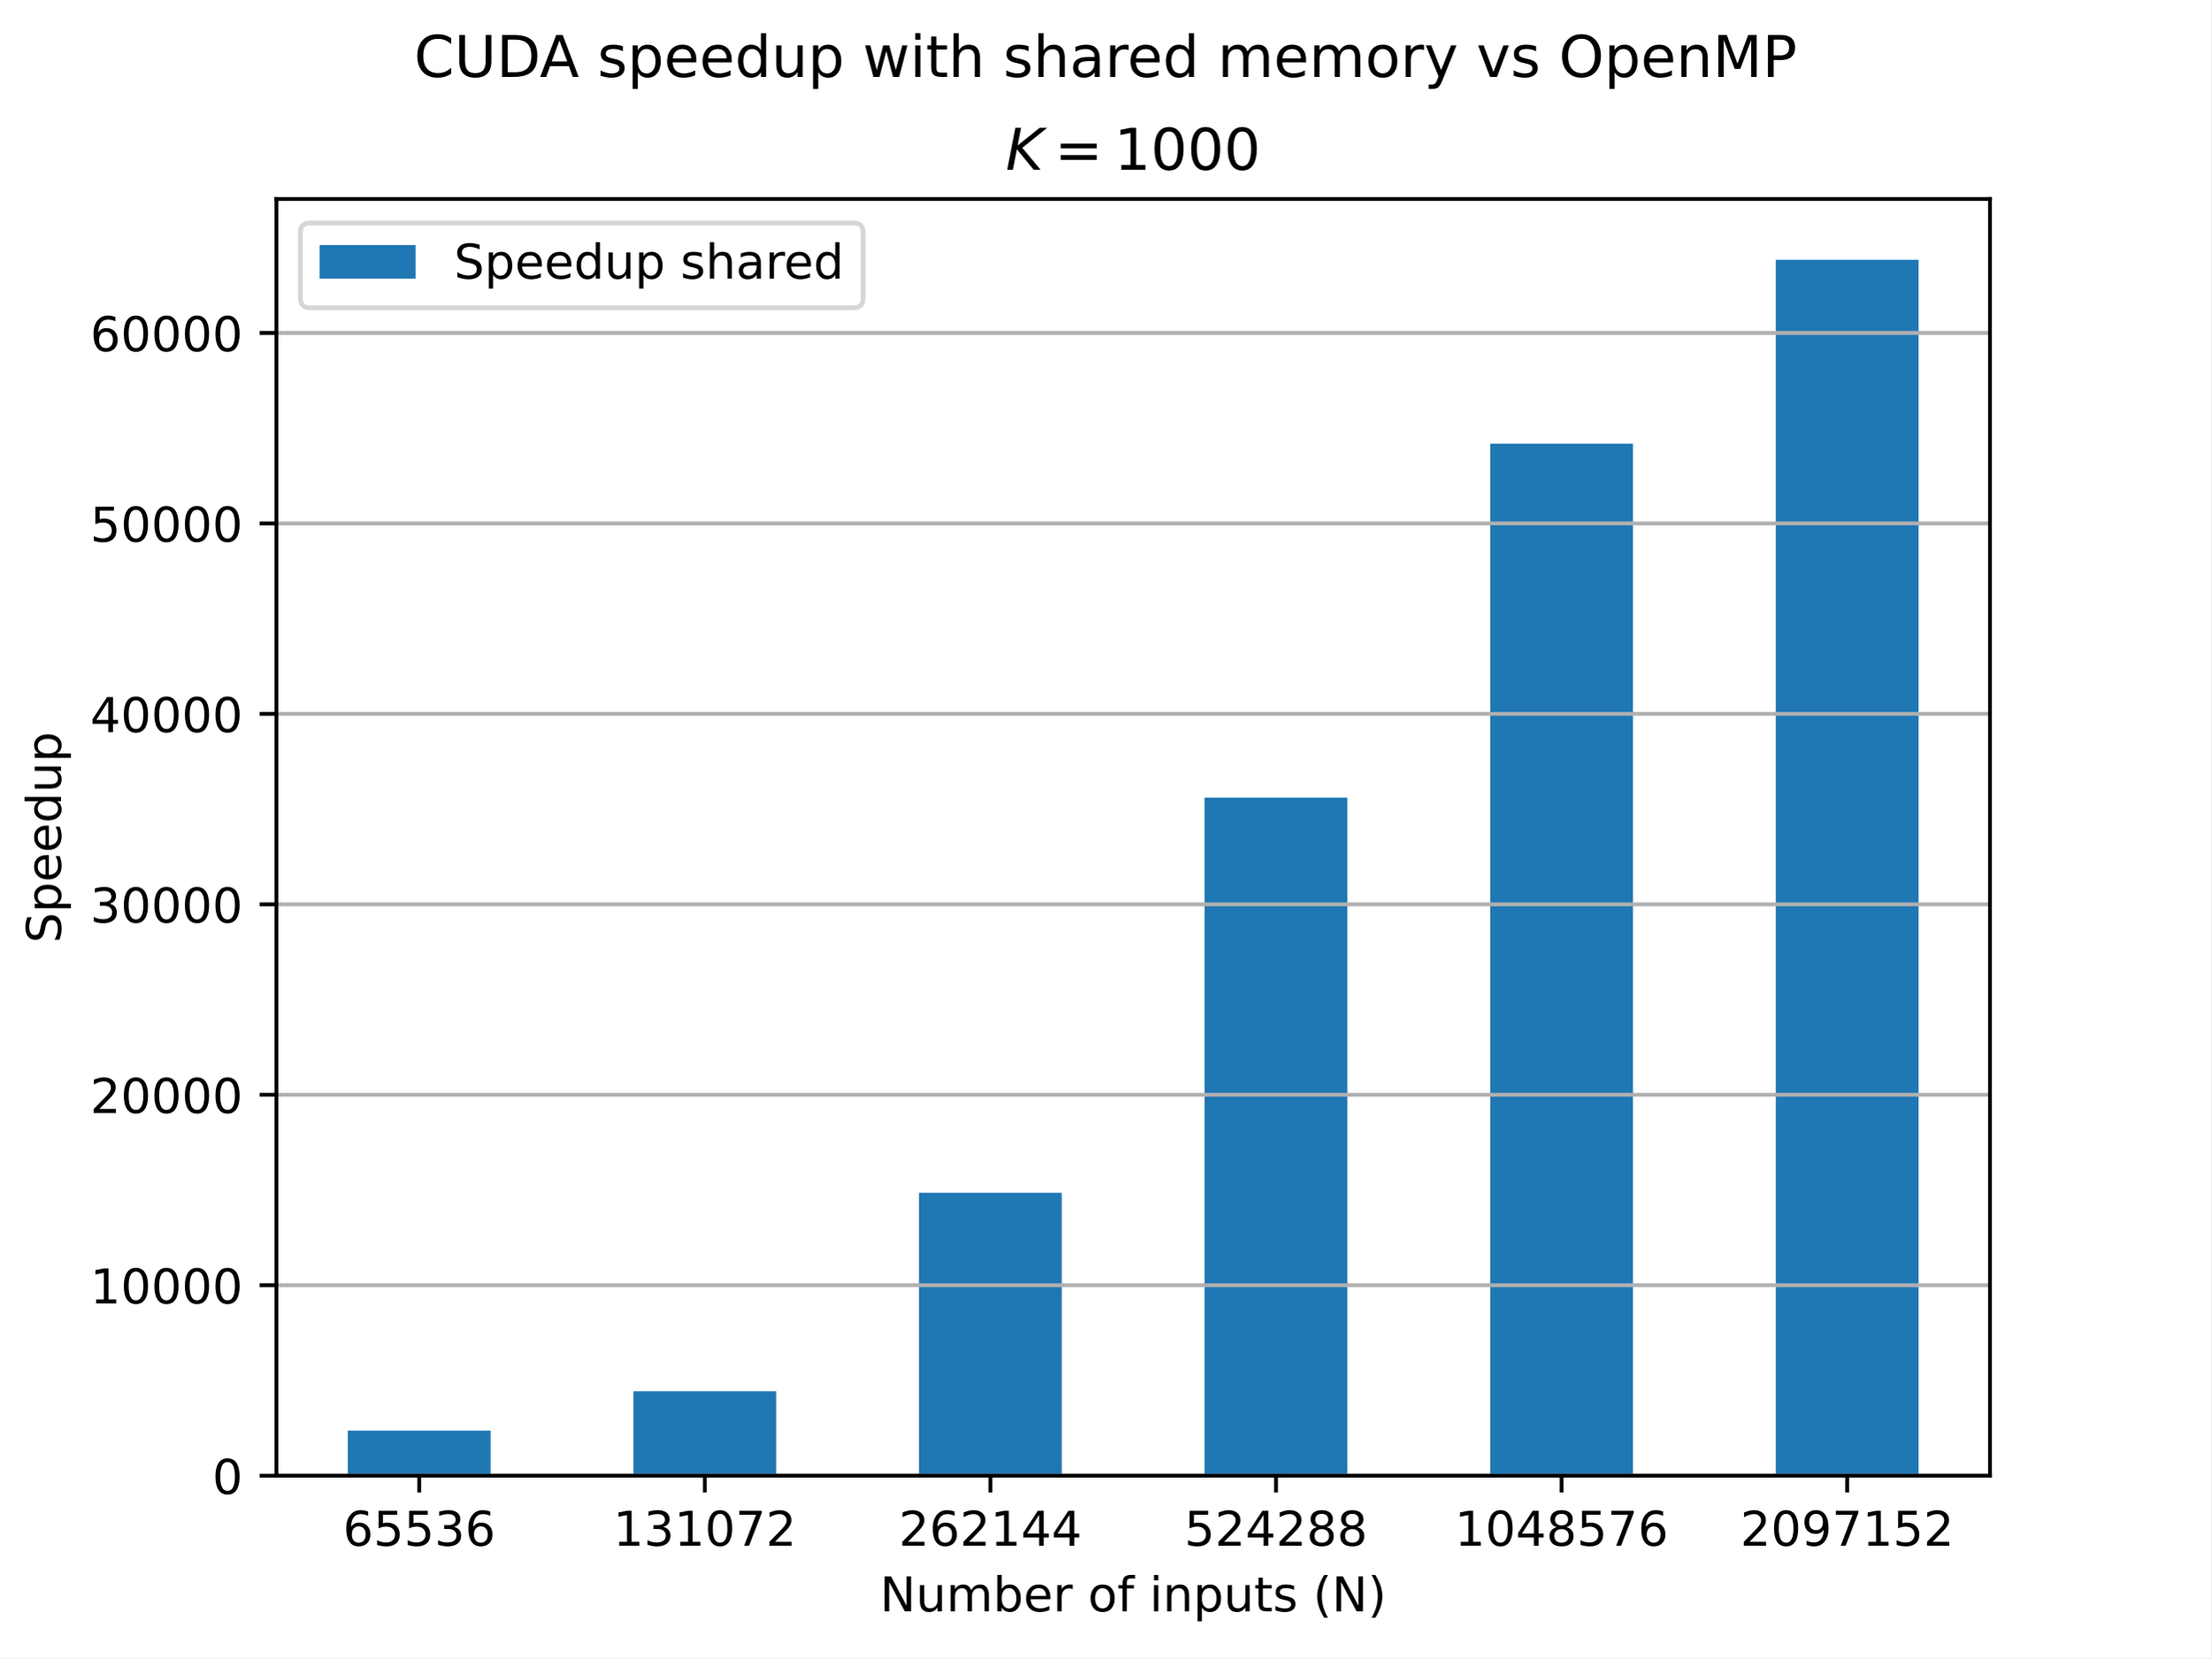
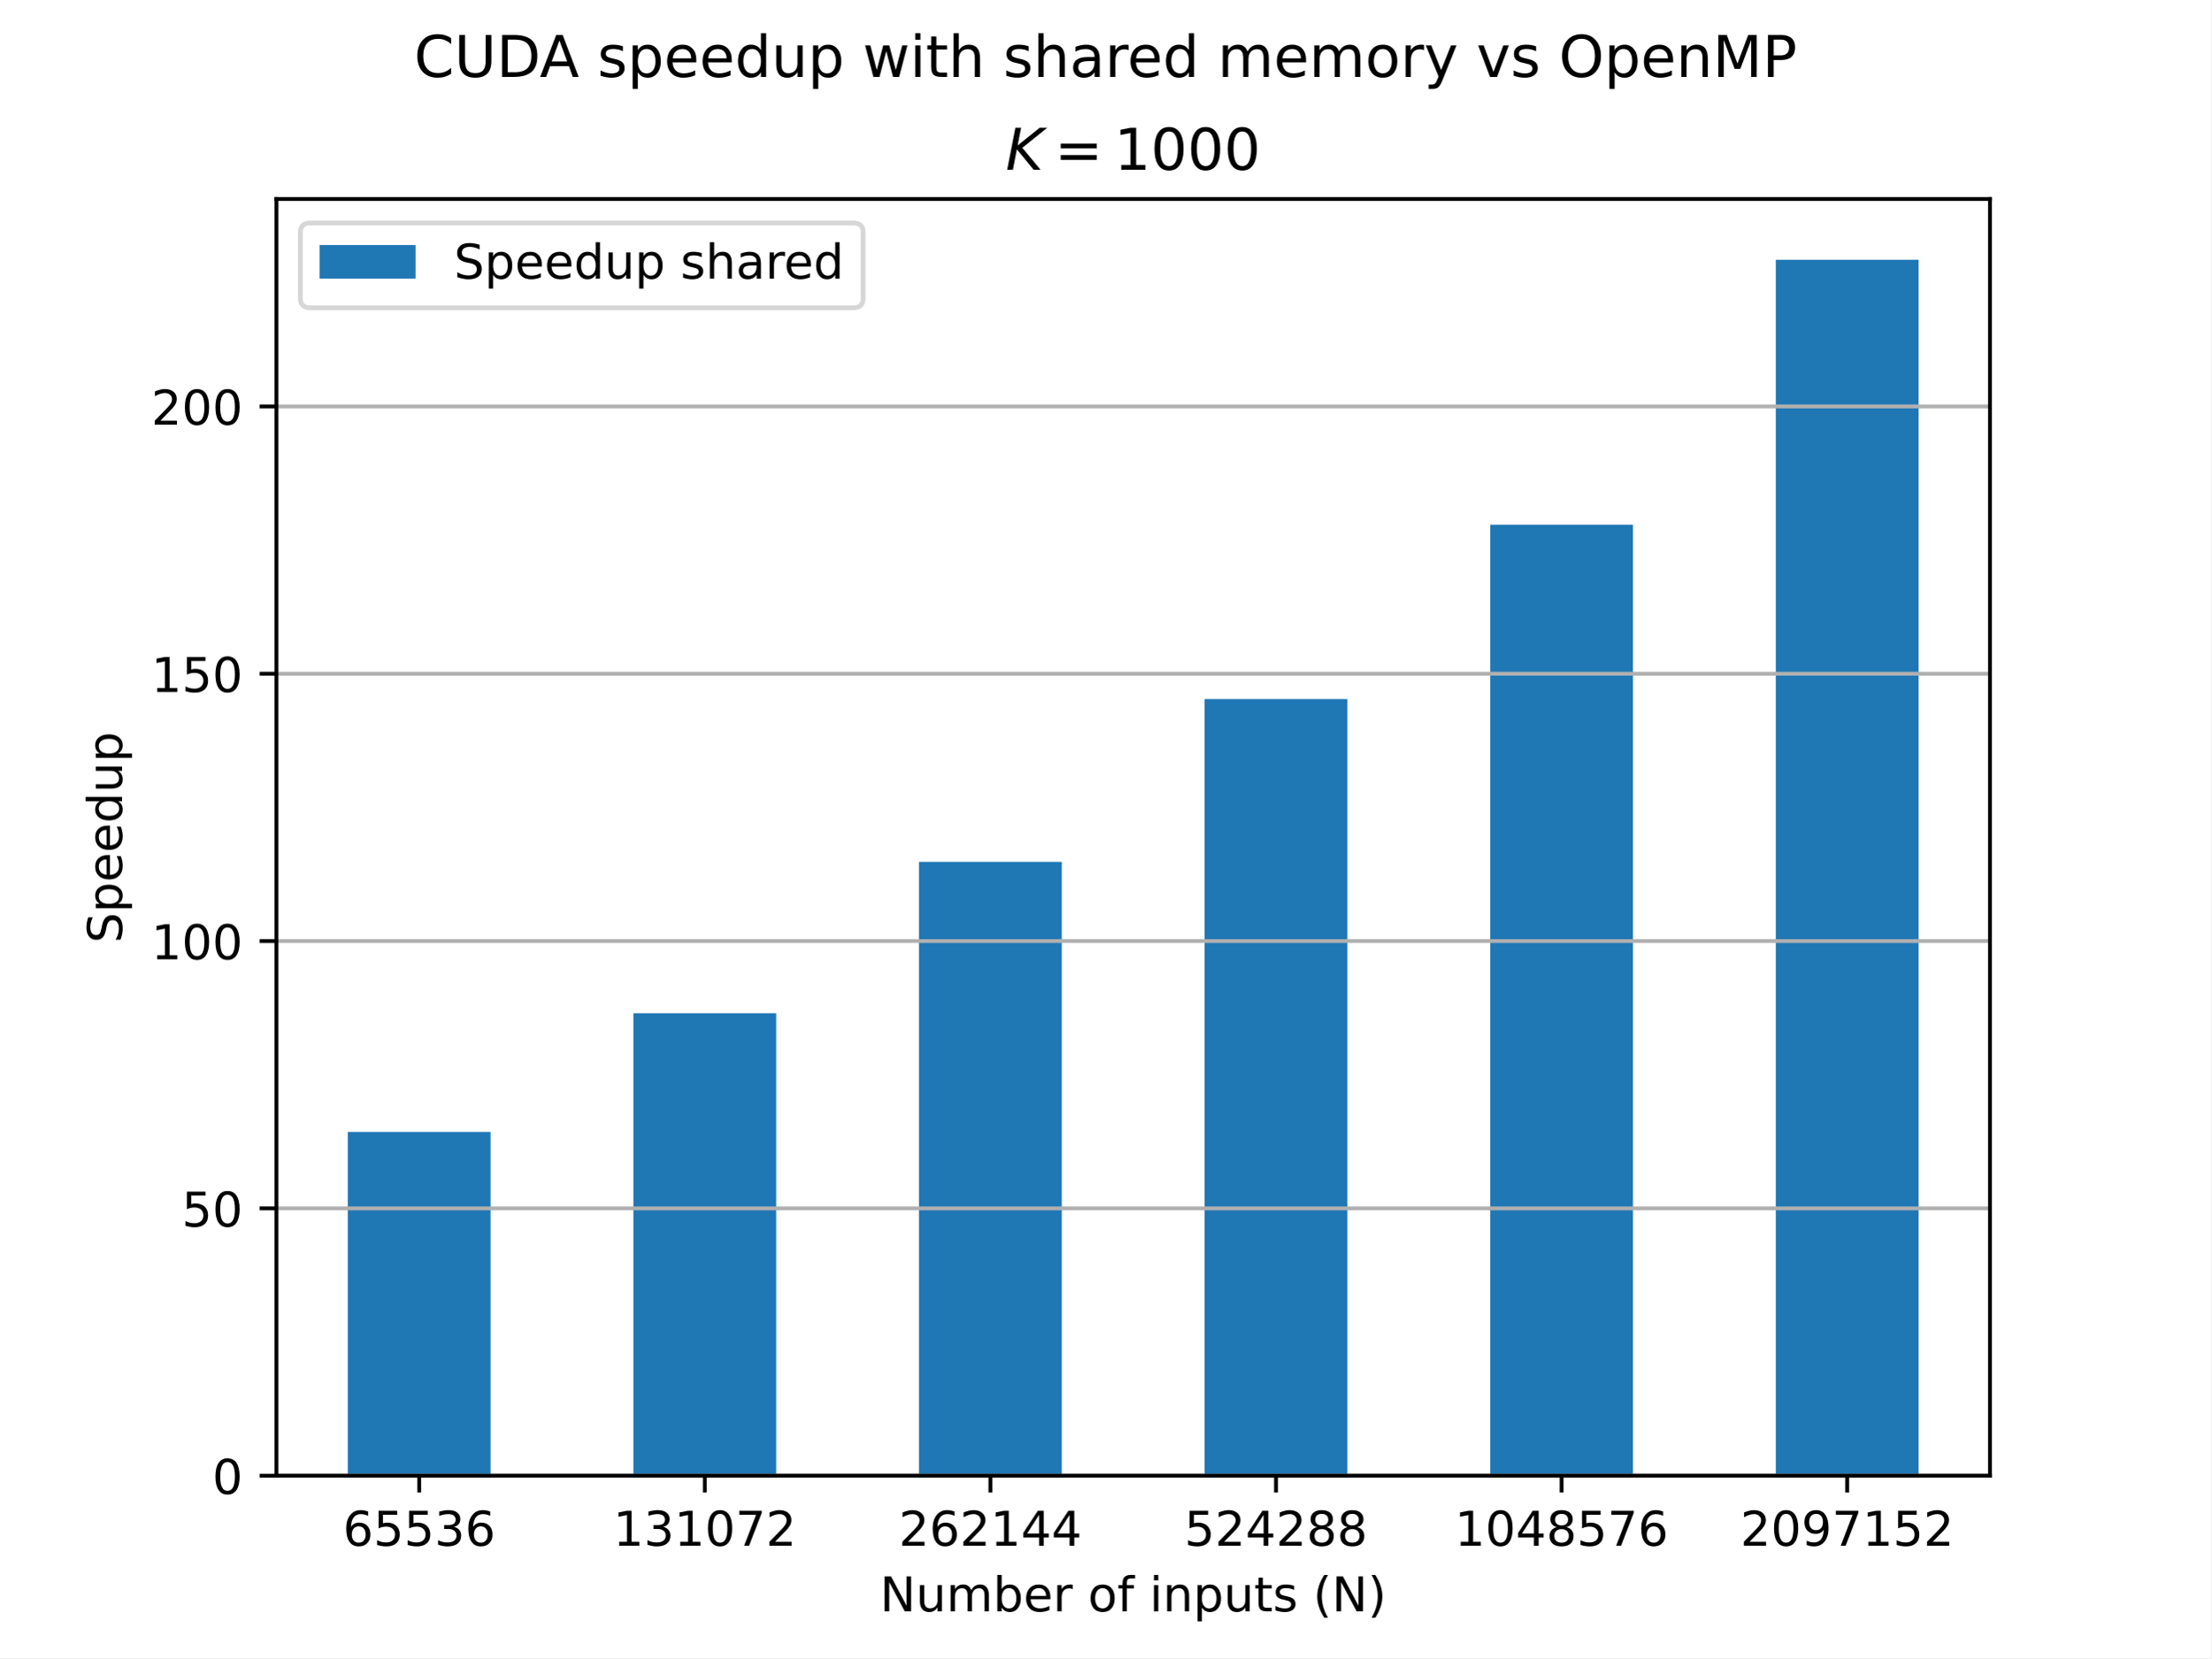
<svg xmlns="http://www.w3.org/2000/svg" xmlns:xlink="http://www.w3.org/1999/xlink" width="460.8pt" height="345.6pt" viewBox="0 0 460.8 345.6" version="1.1">
  <defs>
    <style type="text/css">*{stroke-linejoin: round; stroke-linecap: butt}</style>
  </defs>
  <g id="figure_1">
    <g id="patch_1">
      <path d="M 0 345.6  L 460.8 345.6  L 460.8 0  L 0 0  z " style="fill: #ffffff" />
    </g>
    <g id="axes_1">
      <g id="patch_2">
        <path d="M 57.6 307.584  L 414.72 307.584  L 414.72 41.472  L 57.6 41.472  z " style="fill: #ffffff" />
      </g>
      <g id="patch_3">
-         <path d="M 72.48 307.584  L 102.24 307.584  L 102.24 298.178  L 72.48 298.178  z " clip-path="url(#pd36b2f3f45)" style="fill: #1f77b4" />
+         <path d="M 72.48 307.584  L 102.24 307.584  L 102.24 235.946  L 72.48 235.946  z " clip-path="url(#p59734e7906)" style="fill: #1f77b4" />
      </g>
      <g id="patch_4">
-         <path d="M 132 307.584  L 161.76 307.584  L 161.76 289.989  L 132 289.989  z " clip-path="url(#pd36b2f3f45)" style="fill: #1f77b4" />
+         <path d="M 132 307.584  L 161.76 307.584  L 161.76 211.2  L 132 211.2  z " clip-path="url(#p59734e7906)" style="fill: #1f77b4" />
      </g>
      <g id="patch_5">
-         <path d="M 191.52 307.584  L 221.28 307.584  L 221.28 248.607  L 191.52 248.607  z " clip-path="url(#pd36b2f3f45)" style="fill: #1f77b4" />
+         <path d="M 191.52 307.584  L 221.28 307.584  L 221.28 179.633  L 191.52 179.633  z " clip-path="url(#p59734e7906)" style="fill: #1f77b4" />
      </g>
      <g id="patch_6">
-         <path d="M 251.04 307.584  L 280.8 307.584  L 280.8 166.252  L 251.04 166.252  z " clip-path="url(#pd36b2f3f45)" style="fill: #1f77b4" />
+         <path d="M 251.04 307.584  L 280.8 307.584  L 280.8 145.693  L 251.04 145.693  z " clip-path="url(#p59734e7906)" style="fill: #1f77b4" />
      </g>
      <g id="patch_7">
-         <path d="M 310.56 307.584  L 340.32 307.584  L 340.32 92.465  L 310.56 92.465  z " clip-path="url(#pd36b2f3f45)" style="fill: #1f77b4" />
+         <path d="M 310.56 307.584  L 340.32 307.584  L 340.32 109.368  L 310.56 109.368  z " clip-path="url(#p59734e7906)" style="fill: #1f77b4" />
      </g>
      <g id="patch_8">
-         <path d="M 370.08 307.584  L 399.84 307.584  L 399.84 54.144  L 370.08 54.144  z " clip-path="url(#pd36b2f3f45)" style="fill: #1f77b4" />
+         <path d="M 370.08 307.584  L 399.84 307.584  L 399.84 54.144  L 370.08 54.144  z " clip-path="url(#p59734e7906)" style="fill: #1f77b4" />
      </g>
      <g id="matplotlib.axis_1">
        <g id="xtick_1">
          <g id="line2d_1">
            <defs>
-               <path id="m682b5b1eed" d="M 0 0  L 0 3.5  " style="stroke: #000000; stroke-width: 0.8" />
+               <path id="mbc07f6f2e1" d="M 0 0  L 0 3.5  " style="stroke: #000000; stroke-width: 0.8" />
            </defs>
            <g>
-               <use xlink:href="#m682b5b1eed" x="87.36" y="307.584" style="stroke: #000000; stroke-width: 0.8" />
+               <use xlink:href="#mbc07f6f2e1" x="87.36" y="307.584" style="stroke: #000000; stroke-width: 0.8" />
            </g>
          </g>
          <g id="text_1">
            <g transform="translate(71.45375 322.1824) scale(0.1 -0.1)">
              <defs>
                <path id="DejaVuSans-36" d="M 2113 2584  Q 1688 2584 1439 2293  Q 1191 2003 1191 1497  Q 1191 994 1439 701  Q 1688 409 2113 409  Q 2538 409 2786 701  Q 3034 994 3034 1497  Q 3034 2003 2786 2293  Q 2538 2584 2113 2584  z M 3366 4563  L 3366 3988  Q 3128 4100 2886 4159  Q 2644 4219 2406 4219  Q 1781 4219 1451 3797  Q 1122 3375 1075 2522  Q 1259 2794 1537 2939  Q 1816 3084 2150 3084  Q 2853 3084 3261 2657  Q 3669 2231 3669 1497  Q 3669 778 3244 343  Q 2819 -91 2113 -91  Q 1303 -91 875 529  Q 447 1150 447 2328  Q 447 3434 972 4092  Q 1497 4750 2381 4750  Q 2619 4750 2861 4703  Q 3103 4656 3366 4563  z " transform="scale(0.015625)" />
                <path id="DejaVuSans-35" d="M 691 4666  L 3169 4666  L 3169 4134  L 1269 4134  L 1269 2991  Q 1406 3038 1543 3061  Q 1681 3084 1819 3084  Q 2600 3084 3056 2656  Q 3513 2228 3513 1497  Q 3513 744 3044 326  Q 2575 -91 1722 -91  Q 1428 -91 1123 -41  Q 819 9 494 109  L 494 744  Q 775 591 1075 516  Q 1375 441 1709 441  Q 2250 441 2565 725  Q 2881 1009 2881 1497  Q 2881 1984 2565 2268  Q 2250 2553 1709 2553  Q 1456 2553 1204 2497  Q 953 2441 691 2322  L 691 4666  z " transform="scale(0.015625)" />
                <path id="DejaVuSans-33" d="M 2597 2516  Q 3050 2419 3304 2112  Q 3559 1806 3559 1356  Q 3559 666 3084 287  Q 2609 -91 1734 -91  Q 1441 -91 1130 -33  Q 819 25 488 141  L 488 750  Q 750 597 1062 519  Q 1375 441 1716 441  Q 2309 441 2620 675  Q 2931 909 2931 1356  Q 2931 1769 2642 2001  Q 2353 2234 1838 2234  L 1294 2234  L 1294 2753  L 1863 2753  Q 2328 2753 2575 2939  Q 2822 3125 2822 3475  Q 2822 3834 2567 4026  Q 2313 4219 1838 4219  Q 1578 4219 1281 4162  Q 984 4106 628 3988  L 628 4550  Q 988 4650 1302 4700  Q 1616 4750 1894 4750  Q 2613 4750 3031 4423  Q 3450 4097 3450 3541  Q 3450 3153 3228 2886  Q 3006 2619 2597 2516  z " transform="scale(0.015625)" />
              </defs>
              <use xlink:href="#DejaVuSans-36" />
              <use xlink:href="#DejaVuSans-35" transform="translate(63.62305 0)" />
              <use xlink:href="#DejaVuSans-35" transform="translate(127.2461 0)" />
              <use xlink:href="#DejaVuSans-33" transform="translate(190.8691 0)" />
              <use xlink:href="#DejaVuSans-36" transform="translate(254.4922 0)" />
            </g>
          </g>
        </g>
        <g id="xtick_2">
          <g id="line2d_2">
            <g>
-               <use xlink:href="#m682b5b1eed" x="146.88" y="307.584" style="stroke: #000000; stroke-width: 0.8" />
+               <use xlink:href="#mbc07f6f2e1" x="146.88" y="307.584" style="stroke: #000000; stroke-width: 0.8" />
            </g>
          </g>
          <g id="text_2">
            <g transform="translate(127.7925 322.1824) scale(0.1 -0.1)">
              <defs>
                <path id="DejaVuSans-31" d="M 794 531  L 1825 531  L 1825 4091  L 703 3866  L 703 4441  L 1819 4666  L 2450 4666  L 2450 531  L 3481 531  L 3481 0  L 794 0  L 794 531  z " transform="scale(0.015625)" />
                <path id="DejaVuSans-30" d="M 2034 4250  Q 1547 4250 1301 3770  Q 1056 3291 1056 2328  Q 1056 1369 1301 889  Q 1547 409 2034 409  Q 2525 409 2770 889  Q 3016 1369 3016 2328  Q 3016 3291 2770 3770  Q 2525 4250 2034 4250  z M 2034 4750  Q 2819 4750 3233 4129  Q 3647 3509 3647 2328  Q 3647 1150 3233 529  Q 2819 -91 2034 -91  Q 1250 -91 836 529  Q 422 1150 422 2328  Q 422 3509 836 4129  Q 1250 4750 2034 4750  z " transform="scale(0.015625)" />
                <path id="DejaVuSans-37" d="M 525 4666  L 3525 4666  L 3525 4397  L 1831 0  L 1172 0  L 2766 4134  L 525 4134  L 525 4666  z " transform="scale(0.015625)" />
                <path id="DejaVuSans-32" d="M 1228 531  L 3431 531  L 3431 0  L 469 0  L 469 531  Q 828 903 1448 1529  Q 2069 2156 2228 2338  Q 2531 2678 2651 2914  Q 2772 3150 2772 3378  Q 2772 3750 2511 3984  Q 2250 4219 1831 4219  Q 1534 4219 1204 4116  Q 875 4013 500 3803  L 500 4441  Q 881 4594 1212 4672  Q 1544 4750 1819 4750  Q 2544 4750 2975 4387  Q 3406 4025 3406 3419  Q 3406 3131 3298 2873  Q 3191 2616 2906 2266  Q 2828 2175 2409 1742  Q 1991 1309 1228 531  z " transform="scale(0.015625)" />
              </defs>
              <use xlink:href="#DejaVuSans-31" />
              <use xlink:href="#DejaVuSans-33" transform="translate(63.62305 0)" />
              <use xlink:href="#DejaVuSans-31" transform="translate(127.2461 0)" />
              <use xlink:href="#DejaVuSans-30" transform="translate(190.8691 0)" />
              <use xlink:href="#DejaVuSans-37" transform="translate(254.4922 0)" />
              <use xlink:href="#DejaVuSans-32" transform="translate(318.1152 0)" />
            </g>
          </g>
        </g>
        <g id="xtick_3">
          <g id="line2d_3">
            <g>
-               <use xlink:href="#m682b5b1eed" x="206.4" y="307.584" style="stroke: #000000; stroke-width: 0.8" />
+               <use xlink:href="#mbc07f6f2e1" x="206.4" y="307.584" style="stroke: #000000; stroke-width: 0.8" />
            </g>
          </g>
          <g id="text_3">
            <g transform="translate(187.3125 322.1824) scale(0.1 -0.1)">
              <defs>
                <path id="DejaVuSans-34" d="M 2419 4116  L 825 1625  L 2419 1625  L 2419 4116  z M 2253 4666  L 3047 4666  L 3047 1625  L 3713 1625  L 3713 1100  L 3047 1100  L 3047 0  L 2419 0  L 2419 1100  L 313 1100  L 313 1709  L 2253 4666  z " transform="scale(0.015625)" />
              </defs>
              <use xlink:href="#DejaVuSans-32" />
              <use xlink:href="#DejaVuSans-36" transform="translate(63.62305 0)" />
              <use xlink:href="#DejaVuSans-32" transform="translate(127.2461 0)" />
              <use xlink:href="#DejaVuSans-31" transform="translate(190.8691 0)" />
              <use xlink:href="#DejaVuSans-34" transform="translate(254.4922 0)" />
              <use xlink:href="#DejaVuSans-34" transform="translate(318.1152 0)" />
            </g>
          </g>
        </g>
        <g id="xtick_4">
          <g id="line2d_4">
            <g>
-               <use xlink:href="#m682b5b1eed" x="265.92" y="307.584" style="stroke: #000000; stroke-width: 0.8" />
+               <use xlink:href="#mbc07f6f2e1" x="265.92" y="307.584" style="stroke: #000000; stroke-width: 0.8" />
            </g>
          </g>
          <g id="text_4">
            <g transform="translate(246.8325 322.1824) scale(0.1 -0.1)">
              <defs>
                <path id="DejaVuSans-38" d="M 2034 2216  Q 1584 2216 1326 1975  Q 1069 1734 1069 1313  Q 1069 891 1326 650  Q 1584 409 2034 409  Q 2484 409 2743 651  Q 3003 894 3003 1313  Q 3003 1734 2745 1975  Q 2488 2216 2034 2216  z M 1403 2484  Q 997 2584 770 2862  Q 544 3141 544 3541  Q 544 4100 942 4425  Q 1341 4750 2034 4750  Q 2731 4750 3128 4425  Q 3525 4100 3525 3541  Q 3525 3141 3298 2862  Q 3072 2584 2669 2484  Q 3125 2378 3379 2068  Q 3634 1759 3634 1313  Q 3634 634 3220 271  Q 2806 -91 2034 -91  Q 1263 -91 848 271  Q 434 634 434 1313  Q 434 1759 690 2068  Q 947 2378 1403 2484  z M 1172 3481  Q 1172 3119 1398 2916  Q 1625 2713 2034 2713  Q 2441 2713 2670 2916  Q 2900 3119 2900 3481  Q 2900 3844 2670 4047  Q 2441 4250 2034 4250  Q 1625 4250 1398 4047  Q 1172 3844 1172 3481  z " transform="scale(0.015625)" />
              </defs>
              <use xlink:href="#DejaVuSans-35" />
              <use xlink:href="#DejaVuSans-32" transform="translate(63.62305 0)" />
              <use xlink:href="#DejaVuSans-34" transform="translate(127.2461 0)" />
              <use xlink:href="#DejaVuSans-32" transform="translate(190.8691 0)" />
              <use xlink:href="#DejaVuSans-38" transform="translate(254.4922 0)" />
              <use xlink:href="#DejaVuSans-38" transform="translate(318.1152 0)" />
            </g>
          </g>
        </g>
        <g id="xtick_5">
          <g id="line2d_5">
            <g>
-               <use xlink:href="#m682b5b1eed" x="325.44" y="307.584" style="stroke: #000000; stroke-width: 0.8" />
+               <use xlink:href="#mbc07f6f2e1" x="325.44" y="307.584" style="stroke: #000000; stroke-width: 0.8" />
            </g>
          </g>
          <g id="text_5">
            <g transform="translate(303.1712 322.1824) scale(0.1 -0.1)">
              <use xlink:href="#DejaVuSans-31" />
              <use xlink:href="#DejaVuSans-30" transform="translate(63.62305 0)" />
              <use xlink:href="#DejaVuSans-34" transform="translate(127.2461 0)" />
              <use xlink:href="#DejaVuSans-38" transform="translate(190.8691 0)" />
              <use xlink:href="#DejaVuSans-35" transform="translate(254.4922 0)" />
              <use xlink:href="#DejaVuSans-37" transform="translate(318.1152 0)" />
              <use xlink:href="#DejaVuSans-36" transform="translate(381.7383 0)" />
            </g>
          </g>
        </g>
        <g id="xtick_6">
          <g id="line2d_6">
            <g>
-               <use xlink:href="#m682b5b1eed" x="384.96" y="307.584" style="stroke: #000000; stroke-width: 0.8" />
+               <use xlink:href="#mbc07f6f2e1" x="384.96" y="307.584" style="stroke: #000000; stroke-width: 0.8" />
            </g>
          </g>
          <g id="text_6">
            <g transform="translate(362.6913 322.1824) scale(0.1 -0.1)">
              <defs>
                <path id="DejaVuSans-39" d="M 703 97  L 703 672  Q 941 559 1184 500  Q 1428 441 1663 441  Q 2288 441 2617 861  Q 2947 1281 2994 2138  Q 2813 1869 2534 1725  Q 2256 1581 1919 1581  Q 1219 1581 811 2004  Q 403 2428 403 3163  Q 403 3881 828 4315  Q 1253 4750 1959 4750  Q 2769 4750 3195 4129  Q 3622 3509 3622 2328  Q 3622 1225 3098 567  Q 2575 -91 1691 -91  Q 1453 -91 1209 -44  Q 966 3 703 97  z M 1959 2075  Q 2384 2075 2632 2365  Q 2881 2656 2881 3163  Q 2881 3666 2632 3958  Q 2384 4250 1959 4250  Q 1534 4250 1286 3958  Q 1038 3666 1038 3163  Q 1038 2656 1286 2365  Q 1534 2075 1959 2075  z " transform="scale(0.015625)" />
              </defs>
              <use xlink:href="#DejaVuSans-32" />
              <use xlink:href="#DejaVuSans-30" transform="translate(63.62305 0)" />
              <use xlink:href="#DejaVuSans-39" transform="translate(127.2461 0)" />
              <use xlink:href="#DejaVuSans-37" transform="translate(190.8691 0)" />
              <use xlink:href="#DejaVuSans-31" transform="translate(254.4922 0)" />
              <use xlink:href="#DejaVuSans-35" transform="translate(318.1152 0)" />
              <use xlink:href="#DejaVuSans-32" transform="translate(381.7383 0)" />
            </g>
          </g>
        </g>
        <g id="text_7">
          <g transform="translate(183.3795 335.8606) scale(0.1 -0.1)">
            <defs>
              <path id="DejaVuSans-4e" d="M 628 4666  L 1478 4666  L 3547 763  L 3547 4666  L 4159 4666  L 4159 0  L 3309 0  L 1241 3903  L 1241 0  L 628 0  L 628 4666  z " transform="scale(0.015625)" />
              <path id="DejaVuSans-75" d="M 544 1381  L 544 3500  L 1119 3500  L 1119 1403  Q 1119 906 1312 657  Q 1506 409 1894 409  Q 2359 409 2629 706  Q 2900 1003 2900 1516  L 2900 3500  L 3475 3500  L 3475 0  L 2900 0  L 2900 538  Q 2691 219 2414 64  Q 2138 -91 1772 -91  Q 1169 -91 856 284  Q 544 659 544 1381  z M 1991 3584  L 1991 3584  z " transform="scale(0.015625)" />
              <path id="DejaVuSans-6d" d="M 3328 2828  Q 3544 3216 3844 3400  Q 4144 3584 4550 3584  Q 5097 3584 5394 3201  Q 5691 2819 5691 2113  L 5691 0  L 5113 0  L 5113 2094  Q 5113 2597 4934 2840  Q 4756 3084 4391 3084  Q 3944 3084 3684 2787  Q 3425 2491 3425 1978  L 3425 0  L 2847 0  L 2847 2094  Q 2847 2600 2669 2842  Q 2491 3084 2119 3084  Q 1678 3084 1418 2786  Q 1159 2488 1159 1978  L 1159 0  L 581 0  L 581 3500  L 1159 3500  L 1159 2956  Q 1356 3278 1631 3431  Q 1906 3584 2284 3584  Q 2666 3584 2933 3390  Q 3200 3197 3328 2828  z " transform="scale(0.015625)" />
              <path id="DejaVuSans-62" d="M 3116 1747  Q 3116 2381 2855 2742  Q 2594 3103 2138 3103  Q 1681 3103 1420 2742  Q 1159 2381 1159 1747  Q 1159 1113 1420 752  Q 1681 391 2138 391  Q 2594 391 2855 752  Q 3116 1113 3116 1747  z M 1159 2969  Q 1341 3281 1617 3432  Q 1894 3584 2278 3584  Q 2916 3584 3314 3078  Q 3713 2572 3713 1747  Q 3713 922 3314 415  Q 2916 -91 2278 -91  Q 1894 -91 1617 61  Q 1341 213 1159 525  L 1159 0  L 581 0  L 581 4863  L 1159 4863  L 1159 2969  z " transform="scale(0.015625)" />
              <path id="DejaVuSans-65" d="M 3597 1894  L 3597 1613  L 953 1613  Q 991 1019 1311 708  Q 1631 397 2203 397  Q 2534 397 2845 478  Q 3156 559 3463 722  L 3463 178  Q 3153 47 2828 -22  Q 2503 -91 2169 -91  Q 1331 -91 842 396  Q 353 884 353 1716  Q 353 2575 817 3079  Q 1281 3584 2069 3584  Q 2775 3584 3186 3129  Q 3597 2675 3597 1894  z M 3022 2063  Q 3016 2534 2758 2815  Q 2500 3097 2075 3097  Q 1594 3097 1305 2825  Q 1016 2553 972 2059  L 3022 2063  z " transform="scale(0.015625)" />
              <path id="DejaVuSans-72" d="M 2631 2963  Q 2534 3019 2420 3045  Q 2306 3072 2169 3072  Q 1681 3072 1420 2755  Q 1159 2438 1159 1844  L 1159 0  L 581 0  L 581 3500  L 1159 3500  L 1159 2956  Q 1341 3275 1631 3429  Q 1922 3584 2338 3584  Q 2397 3584 2469 3576  Q 2541 3569 2628 3553  L 2631 2963  z " transform="scale(0.015625)" />
              <path id="DejaVuSans-20" transform="scale(0.015625)" />
              <path id="DejaVuSans-6f" d="M 1959 3097  Q 1497 3097 1228 2736  Q 959 2375 959 1747  Q 959 1119 1226 758  Q 1494 397 1959 397  Q 2419 397 2687 759  Q 2956 1122 2956 1747  Q 2956 2369 2687 2733  Q 2419 3097 1959 3097  z M 1959 3584  Q 2709 3584 3137 3096  Q 3566 2609 3566 1747  Q 3566 888 3137 398  Q 2709 -91 1959 -91  Q 1206 -91 779 398  Q 353 888 353 1747  Q 353 2609 779 3096  Q 1206 3584 1959 3584  z " transform="scale(0.015625)" />
              <path id="DejaVuSans-66" d="M 2375 4863  L 2375 4384  L 1825 4384  Q 1516 4384 1395 4259  Q 1275 4134 1275 3809  L 1275 3500  L 2222 3500  L 2222 3053  L 1275 3053  L 1275 0  L 697 0  L 697 3053  L 147 3053  L 147 3500  L 697 3500  L 697 3744  Q 697 4328 969 4595  Q 1241 4863 1831 4863  L 2375 4863  z " transform="scale(0.015625)" />
              <path id="DejaVuSans-69" d="M 603 3500  L 1178 3500  L 1178 0  L 603 0  L 603 3500  z M 603 4863  L 1178 4863  L 1178 4134  L 603 4134  L 603 4863  z " transform="scale(0.015625)" />
              <path id="DejaVuSans-6e" d="M 3513 2113  L 3513 0  L 2938 0  L 2938 2094  Q 2938 2591 2744 2837  Q 2550 3084 2163 3084  Q 1697 3084 1428 2787  Q 1159 2491 1159 1978  L 1159 0  L 581 0  L 581 3500  L 1159 3500  L 1159 2956  Q 1366 3272 1645 3428  Q 1925 3584 2291 3584  Q 2894 3584 3203 3211  Q 3513 2838 3513 2113  z " transform="scale(0.015625)" />
              <path id="DejaVuSans-70" d="M 1159 525  L 1159 -1331  L 581 -1331  L 581 3500  L 1159 3500  L 1159 2969  Q 1341 3281 1617 3432  Q 1894 3584 2278 3584  Q 2916 3584 3314 3078  Q 3713 2572 3713 1747  Q 3713 922 3314 415  Q 2916 -91 2278 -91  Q 1894 -91 1617 61  Q 1341 213 1159 525  z M 3116 1747  Q 3116 2381 2855 2742  Q 2594 3103 2138 3103  Q 1681 3103 1420 2742  Q 1159 2381 1159 1747  Q 1159 1113 1420 752  Q 1681 391 2138 391  Q 2594 391 2855 752  Q 3116 1113 3116 1747  z " transform="scale(0.015625)" />
              <path id="DejaVuSans-74" d="M 1172 4494  L 1172 3500  L 2356 3500  L 2356 3053  L 1172 3053  L 1172 1153  Q 1172 725 1289 603  Q 1406 481 1766 481  L 2356 481  L 2356 0  L 1766 0  Q 1100 0 847 248  Q 594 497 594 1153  L 594 3053  L 172 3053  L 172 3500  L 594 3500  L 594 4494  L 1172 4494  z " transform="scale(0.015625)" />
              <path id="DejaVuSans-73" d="M 2834 3397  L 2834 2853  Q 2591 2978 2328 3040  Q 2066 3103 1784 3103  Q 1356 3103 1142 2972  Q 928 2841 928 2578  Q 928 2378 1081 2264  Q 1234 2150 1697 2047  L 1894 2003  Q 2506 1872 2764 1633  Q 3022 1394 3022 966  Q 3022 478 2636 193  Q 2250 -91 1575 -91  Q 1294 -91 989 -36  Q 684 19 347 128  L 347 722  Q 666 556 975 473  Q 1284 391 1588 391  Q 1994 391 2212 530  Q 2431 669 2431 922  Q 2431 1156 2273 1281  Q 2116 1406 1581 1522  L 1381 1569  Q 847 1681 609 1914  Q 372 2147 372 2553  Q 372 3047 722 3315  Q 1072 3584 1716 3584  Q 2034 3584 2315 3537  Q 2597 3491 2834 3397  z " transform="scale(0.015625)" />
              <path id="DejaVuSans-28" d="M 1984 4856  Q 1566 4138 1362 3434  Q 1159 2731 1159 2009  Q 1159 1288 1364 580  Q 1569 -128 1984 -844  L 1484 -844  Q 1016 -109 783 600  Q 550 1309 550 2009  Q 550 2706 781 3412  Q 1013 4119 1484 4856  L 1984 4856  z " transform="scale(0.015625)" />
              <path id="DejaVuSans-29" d="M 513 4856  L 1013 4856  Q 1481 4119 1714 3412  Q 1947 2706 1947 2009  Q 1947 1309 1714 600  Q 1481 -109 1013 -844  L 513 -844  Q 928 -128 1133 580  Q 1338 1288 1338 2009  Q 1338 2731 1133 3434  Q 928 4138 513 4856  z " transform="scale(0.015625)" />
            </defs>
            <use xlink:href="#DejaVuSans-4e" />
            <use xlink:href="#DejaVuSans-75" transform="translate(74.80469 0)" />
            <use xlink:href="#DejaVuSans-6d" transform="translate(138.1836 0)" />
            <use xlink:href="#DejaVuSans-62" transform="translate(235.5957 0)" />
            <use xlink:href="#DejaVuSans-65" transform="translate(299.0723 0)" />
            <use xlink:href="#DejaVuSans-72" transform="translate(360.5957 0)" />
            <use xlink:href="#DejaVuSans-20" transform="translate(401.709 0)" />
            <use xlink:href="#DejaVuSans-6f" transform="translate(433.4961 0)" />
            <use xlink:href="#DejaVuSans-66" transform="translate(494.6777 0)" />
            <use xlink:href="#DejaVuSans-20" transform="translate(529.8828 0)" />
            <use xlink:href="#DejaVuSans-69" transform="translate(561.6699 0)" />
            <use xlink:href="#DejaVuSans-6e" transform="translate(589.4531 0)" />
            <use xlink:href="#DejaVuSans-70" transform="translate(652.832 0)" />
            <use xlink:href="#DejaVuSans-75" transform="translate(716.3086 0)" />
            <use xlink:href="#DejaVuSans-74" transform="translate(779.6875 0)" />
            <use xlink:href="#DejaVuSans-73" transform="translate(818.8965 0)" />
            <use xlink:href="#DejaVuSans-20" transform="translate(870.9961 0)" />
            <use xlink:href="#DejaVuSans-28" transform="translate(902.7832 0)" />
            <use xlink:href="#DejaVuSans-4e" transform="translate(941.7969 0)" />
            <use xlink:href="#DejaVuSans-29" transform="translate(1016.602 0)" />
          </g>
        </g>
      </g>
      <g id="matplotlib.axis_2">
        <g id="ytick_1">
          <g id="line2d_7">
-             <path d="M 57.6 307.584  L 414.72 307.584  " clip-path="url(#pd36b2f3f45)" style="fill: none; stroke: #b0b0b0; stroke-width: 0.8; stroke-linecap: square" />
+             <path d="M 57.6 307.584  L 414.72 307.584  " clip-path="url(#p59734e7906)" style="fill: none; stroke: #b0b0b0; stroke-width: 0.8; stroke-linecap: square" />
          </g>
          <g id="line2d_8">
            <defs>
-               <path id="ma7b570e52a" d="M 0 0  L -3.5 0  " style="stroke: #000000; stroke-width: 0.8" />
+               <path id="mfead355461" d="M 0 0  L -3.5 0  " style="stroke: #000000; stroke-width: 0.8" />
            </defs>
            <g>
-               <use xlink:href="#ma7b570e52a" x="57.6" y="307.584" style="stroke: #000000; stroke-width: 0.8" />
+               <use xlink:href="#mfead355461" x="57.6" y="307.584" style="stroke: #000000; stroke-width: 0.8" />
            </g>
          </g>
          <g id="text_8">
            <g transform="translate(44.2375 311.3832) scale(0.1 -0.1)">
              <use xlink:href="#DejaVuSans-30" />
            </g>
          </g>
        </g>
        <g id="ytick_2">
          <g id="line2d_9">
-             <path d="M 57.6 267.885  L 414.72 267.885  " clip-path="url(#pd36b2f3f45)" style="fill: none; stroke: #b0b0b0; stroke-width: 0.8; stroke-linecap: square" />
+             <path d="M 57.6 251.865  L 414.72 251.865  " clip-path="url(#p59734e7906)" style="fill: none; stroke: #b0b0b0; stroke-width: 0.8; stroke-linecap: square" />
          </g>
          <g id="line2d_10">
            <g>
-               <use xlink:href="#ma7b570e52a" x="57.6" y="267.885" style="stroke: #000000; stroke-width: 0.8" />
+               <use xlink:href="#mfead355461" x="57.6" y="251.865" style="stroke: #000000; stroke-width: 0.8" />
            </g>
          </g>
          <g id="text_9">
-             <g transform="translate(18.7875 271.6842) scale(0.1 -0.1)">
+             <g transform="translate(37.875 255.6638) scale(0.1 -0.1)">
+               <use xlink:href="#DejaVuSans-35" />
+               <use xlink:href="#DejaVuSans-30" transform="translate(63.62305 0)" />
+             </g>
+           </g>
+         </g>
+         <g id="ytick_3">
+           <g id="line2d_11">
+             <path d="M 57.6 196.145  L 414.72 196.145  " clip-path="url(#p59734e7906)" style="fill: none; stroke: #b0b0b0; stroke-width: 0.8; stroke-linecap: square" />
+           </g>
+           <g id="line2d_12">
+             <g>
+               <use xlink:href="#mfead355461" x="57.6" y="196.145" style="stroke: #000000; stroke-width: 0.8" />
+             </g>
+           </g>
+           <g id="text_10">
+             <g transform="translate(31.5125 199.9443) scale(0.1 -0.1)">
              <use xlink:href="#DejaVuSans-31" />
              <use xlink:href="#DejaVuSans-30" transform="translate(63.62305 0)" />
              <use xlink:href="#DejaVuSans-30" transform="translate(127.2461 0)" />
-               <use xlink:href="#DejaVuSans-30" transform="translate(190.8691 0)" />
-               <use xlink:href="#DejaVuSans-30" transform="translate(254.4922 0)" />
-             </g>
-           </g>
-         </g>
-         <g id="ytick_3">
-           <g id="line2d_11">
-             <path d="M 57.6 228.186  L 414.72 228.186  " clip-path="url(#pd36b2f3f45)" style="fill: none; stroke: #b0b0b0; stroke-width: 0.8; stroke-linecap: square" />
-           </g>
-           <g id="line2d_12">
-             <g>
-               <use xlink:href="#ma7b570e52a" x="57.6" y="228.186" style="stroke: #000000; stroke-width: 0.8" />
-             </g>
-           </g>
-           <g id="text_10">
-             <g transform="translate(18.7875 231.9853) scale(0.1 -0.1)">
+             </g>
+           </g>
+         </g>
+         <g id="ytick_4">
+           <g id="line2d_13">
+             <path d="M 57.6 140.426  L 414.72 140.426  " clip-path="url(#p59734e7906)" style="fill: none; stroke: #b0b0b0; stroke-width: 0.8; stroke-linecap: square" />
+           </g>
+           <g id="line2d_14">
+             <g>
+               <use xlink:href="#mfead355461" x="57.6" y="140.426" style="stroke: #000000; stroke-width: 0.8" />
+             </g>
+           </g>
+           <g id="text_11">
+             <g transform="translate(31.5125 144.2249) scale(0.1 -0.1)">
+               <use xlink:href="#DejaVuSans-31" />
+               <use xlink:href="#DejaVuSans-35" transform="translate(63.62305 0)" />
+               <use xlink:href="#DejaVuSans-30" transform="translate(127.2461 0)" />
+             </g>
+           </g>
+         </g>
+         <g id="ytick_5">
+           <g id="line2d_15">
+             <path d="M 57.6 84.706  L 414.72 84.706  " clip-path="url(#p59734e7906)" style="fill: none; stroke: #b0b0b0; stroke-width: 0.8; stroke-linecap: square" />
+           </g>
+           <g id="line2d_16">
+             <g>
+               <use xlink:href="#mfead355461" x="57.6" y="84.706" style="stroke: #000000; stroke-width: 0.8" />
+             </g>
+           </g>
+           <g id="text_12">
+             <g transform="translate(31.5125 88.50546) scale(0.1 -0.1)">
              <use xlink:href="#DejaVuSans-32" />
              <use xlink:href="#DejaVuSans-30" transform="translate(63.62305 0)" />
              <use xlink:href="#DejaVuSans-30" transform="translate(127.2461 0)" />
-               <use xlink:href="#DejaVuSans-30" transform="translate(190.8691 0)" />
-               <use xlink:href="#DejaVuSans-30" transform="translate(254.4922 0)" />
-             </g>
-           </g>
-         </g>
-         <g id="ytick_4">
-           <g id="line2d_13">
-             <path d="M 57.6 188.487  L 414.72 188.487  " clip-path="url(#pd36b2f3f45)" style="fill: none; stroke: #b0b0b0; stroke-width: 0.8; stroke-linecap: square" />
-           </g>
-           <g id="line2d_14">
-             <g>
-               <use xlink:href="#ma7b570e52a" x="57.6" y="188.487" style="stroke: #000000; stroke-width: 0.8" />
-             </g>
-           </g>
-           <g id="text_11">
-             <g transform="translate(18.7875 192.2863) scale(0.1 -0.1)">
-               <use xlink:href="#DejaVuSans-33" />
-               <use xlink:href="#DejaVuSans-30" transform="translate(63.62305 0)" />
-               <use xlink:href="#DejaVuSans-30" transform="translate(127.2461 0)" />
-               <use xlink:href="#DejaVuSans-30" transform="translate(190.8691 0)" />
-               <use xlink:href="#DejaVuSans-30" transform="translate(254.4922 0)" />
-             </g>
-           </g>
-         </g>
-         <g id="ytick_5">
-           <g id="line2d_15">
-             <path d="M 57.6 148.788  L 414.72 148.788  " clip-path="url(#pd36b2f3f45)" style="fill: none; stroke: #b0b0b0; stroke-width: 0.8; stroke-linecap: square" />
-           </g>
-           <g id="line2d_16">
-             <g>
-               <use xlink:href="#ma7b570e52a" x="57.6" y="148.788" style="stroke: #000000; stroke-width: 0.8" />
-             </g>
-           </g>
-           <g id="text_12">
-             <g transform="translate(18.7875 152.5873) scale(0.1 -0.1)">
-               <use xlink:href="#DejaVuSans-34" />
-               <use xlink:href="#DejaVuSans-30" transform="translate(63.62305 0)" />
-               <use xlink:href="#DejaVuSans-30" transform="translate(127.2461 0)" />
-               <use xlink:href="#DejaVuSans-30" transform="translate(190.8691 0)" />
-               <use xlink:href="#DejaVuSans-30" transform="translate(254.4922 0)" />
-             </g>
-           </g>
-         </g>
-         <g id="ytick_6">
-           <g id="line2d_17">
-             <path d="M 57.6 109.089  L 414.72 109.089  " clip-path="url(#pd36b2f3f45)" style="fill: none; stroke: #b0b0b0; stroke-width: 0.8; stroke-linecap: square" />
-           </g>
-           <g id="line2d_18">
-             <g>
-               <use xlink:href="#ma7b570e52a" x="57.6" y="109.089" style="stroke: #000000; stroke-width: 0.8" />
-             </g>
-           </g>
-           <g id="text_13">
-             <g transform="translate(18.7875 112.8883) scale(0.1 -0.1)">
-               <use xlink:href="#DejaVuSans-35" />
-               <use xlink:href="#DejaVuSans-30" transform="translate(63.62305 0)" />
-               <use xlink:href="#DejaVuSans-30" transform="translate(127.2461 0)" />
-               <use xlink:href="#DejaVuSans-30" transform="translate(190.8691 0)" />
-               <use xlink:href="#DejaVuSans-30" transform="translate(254.4922 0)" />
-             </g>
-           </g>
-         </g>
-         <g id="ytick_7">
-           <g id="line2d_19">
-             <path d="M 57.6 69.39  L 414.72 69.39  " clip-path="url(#pd36b2f3f45)" style="fill: none; stroke: #b0b0b0; stroke-width: 0.8; stroke-linecap: square" />
-           </g>
-           <g id="line2d_20">
-             <g>
-               <use xlink:href="#ma7b570e52a" x="57.6" y="69.39" style="stroke: #000000; stroke-width: 0.8" />
-             </g>
-           </g>
-           <g id="text_14">
-             <g transform="translate(18.7875 73.18933) scale(0.1 -0.1)">
-               <use xlink:href="#DejaVuSans-36" />
-               <use xlink:href="#DejaVuSans-30" transform="translate(63.62305 0)" />
-               <use xlink:href="#DejaVuSans-30" transform="translate(127.2461 0)" />
-               <use xlink:href="#DejaVuSans-30" transform="translate(190.8691 0)" />
-               <use xlink:href="#DejaVuSans-30" transform="translate(254.4922 0)" />
-             </g>
-           </g>
-         </g>
-         <g id="text_15">
-           <g transform="translate(12.70781 196.5468) rotate(-90) scale(0.1 -0.1)">
+             </g>
+           </g>
+         </g>
+         <g id="text_13">
+           <g transform="translate(25.43281 196.5468) rotate(-90) scale(0.1 -0.1)">
            <defs>
              <path id="DejaVuSans-53" d="M 3425 4513  L 3425 3897  Q 3066 4069 2747 4153  Q 2428 4238 2131 4238  Q 1616 4238 1336 4038  Q 1056 3838 1056 3469  Q 1056 3159 1242 3001  Q 1428 2844 1947 2747  L 2328 2669  Q 3034 2534 3370 2195  Q 3706 1856 3706 1288  Q 3706 609 3251 259  Q 2797 -91 1919 -91  Q 1588 -91 1214 -16  Q 841 59 441 206  L 441 856  Q 825 641 1194 531  Q 1563 422 1919 422  Q 2459 422 2753 634  Q 3047 847 3047 1241  Q 3047 1584 2836 1778  Q 2625 1972 2144 2069  L 1759 2144  Q 1053 2284 737 2584  Q 422 2884 422 3419  Q 422 4038 858 4394  Q 1294 4750 2059 4750  Q 2388 4750 2728 4690  Q 3069 4631 3425 4513  z " transform="scale(0.015625)" />
              <path id="DejaVuSans-64" d="M 2906 2969  L 2906 4863  L 3481 4863  L 3481 0  L 2906 0  L 2906 525  Q 2725 213 2448 61  Q 2172 -91 1784 -91  Q 1150 -91 751 415  Q 353 922 353 1747  Q 353 2572 751 3078  Q 1150 3584 1784 3584  Q 2172 3584 2448 3432  Q 2725 3281 2906 2969  z M 947 1747  Q 947 1113 1208 752  Q 1469 391 1925 391  Q 2381 391 2643 752  Q 2906 1113 2906 1747  Q 2906 2381 2643 2742  Q 2381 3103 1925 3103  Q 1469 3103 1208 2742  Q 947 2381 947 1747  z " transform="scale(0.015625)" />
            </defs>
            <use xlink:href="#DejaVuSans-53" />
            <use xlink:href="#DejaVuSans-70" transform="translate(63.47656 0)" />
            <use xlink:href="#DejaVuSans-65" transform="translate(126.9531 0)" />
            <use xlink:href="#DejaVuSans-65" transform="translate(188.4766 0)" />
            <use xlink:href="#DejaVuSans-64" transform="translate(250 0)" />
            <use xlink:href="#DejaVuSans-75" transform="translate(313.4766 0)" />
            <use xlink:href="#DejaVuSans-70" transform="translate(376.8555 0)" />
          </g>
        </g>
      </g>
      <g id="patch_9">
        <path d="M 57.6 307.584  L 57.6 41.472  " style="fill: none; stroke: #000000; stroke-width: 0.8; stroke-linejoin: miter; stroke-linecap: square" />
      </g>
      <g id="patch_10">
        <path d="M 414.72 307.584  L 414.72 41.472  " style="fill: none; stroke: #000000; stroke-width: 0.8; stroke-linejoin: miter; stroke-linecap: square" />
      </g>
      <g id="patch_11">
        <path d="M 57.6 307.584  L 414.72 307.584  " style="fill: none; stroke: #000000; stroke-width: 0.8; stroke-linejoin: miter; stroke-linecap: square" />
      </g>
      <g id="patch_12">
        <path d="M 57.6 41.472  L 414.72 41.472  " style="fill: none; stroke: #000000; stroke-width: 0.8; stroke-linejoin: miter; stroke-linecap: square" />
      </g>
-       <g id="text_16">
+       <g id="text_14">
        <g transform="translate(209.58 35.472) scale(0.12 -0.12)">
          <defs>
            <path id="DejaVuSans-Oblique-4b" d="M 1081 4666  L 1716 4666  L 1331 2700  L 3781 4666  L 4622 4666  L 1850 2438  L 3878 0  L 3109 0  L 1247 2272  L 806 0  L 172 0  L 1081 4666  z " transform="scale(0.015625)" />
            <path id="DejaVuSans-3d" d="M 678 2906  L 4684 2906  L 4684 2381  L 678 2381  L 678 2906  z M 678 1631  L 4684 1631  L 4684 1100  L 678 1100  L 678 1631  z " transform="scale(0.015625)" />
          </defs>
          <use xlink:href="#DejaVuSans-Oblique-4b" transform="translate(0 0.78125)" />
          <use xlink:href="#DejaVuSans-3d" transform="translate(85.05859 0.78125)" />
          <use xlink:href="#DejaVuSans-31" transform="translate(188.3301 0.78125)" />
          <use xlink:href="#DejaVuSans-30" transform="translate(251.9531 0.78125)" />
          <use xlink:href="#DejaVuSans-30" transform="translate(315.5762 0.78125)" />
          <use xlink:href="#DejaVuSans-30" transform="translate(379.1992 0.78125)" />
        </g>
      </g>
      <g id="legend_1">
        <g id="patch_13">
          <path d="M 64.6 64.15  L 177.878 64.15  Q 179.878 64.15 179.878 62.15  L 179.878 48.472  Q 179.878 46.472 177.878 46.472  L 64.6 46.472  Q 62.6 46.472 62.6 48.472  L 62.6 62.15  Q 62.6 64.15 64.6 64.15  z " style="fill: #ffffff; opacity: 0.8; stroke: #cccccc; stroke-linejoin: miter" />
        </g>
        <g id="patch_14">
          <path d="M 66.6 58.07  L 86.6 58.07  L 86.6 51.07  L 66.6 51.07  z " style="fill: #1f77b4" />
        </g>
-         <g id="text_17">
+         <g id="text_15">
          <g transform="translate(94.6 58.07044) scale(0.1 -0.1)">
            <defs>
              <path id="DejaVuSans-68" d="M 3513 2113  L 3513 0  L 2938 0  L 2938 2094  Q 2938 2591 2744 2837  Q 2550 3084 2163 3084  Q 1697 3084 1428 2787  Q 1159 2491 1159 1978  L 1159 0  L 581 0  L 581 4863  L 1159 4863  L 1159 2956  Q 1366 3272 1645 3428  Q 1925 3584 2291 3584  Q 2894 3584 3203 3211  Q 3513 2838 3513 2113  z " transform="scale(0.015625)" />
              <path id="DejaVuSans-61" d="M 2194 1759  Q 1497 1759 1228 1600  Q 959 1441 959 1056  Q 959 750 1161 570  Q 1363 391 1709 391  Q 2188 391 2477 730  Q 2766 1069 2766 1631  L 2766 1759  L 2194 1759  z M 3341 1997  L 3341 0  L 2766 0  L 2766 531  Q 2569 213 2275 61  Q 1981 -91 1556 -91  Q 1019 -91 701 211  Q 384 513 384 1019  Q 384 1609 779 1909  Q 1175 2209 1959 2209  L 2766 2209  L 2766 2266  Q 2766 2663 2505 2880  Q 2244 3097 1772 3097  Q 1472 3097 1187 3025  Q 903 2953 641 2809  L 641 3341  Q 956 3463 1253 3523  Q 1550 3584 1831 3584  Q 2591 3584 2966 3190  Q 3341 2797 3341 1997  z " transform="scale(0.015625)" />
            </defs>
            <use xlink:href="#DejaVuSans-53" />
            <use xlink:href="#DejaVuSans-70" transform="translate(63.47656 0)" />
            <use xlink:href="#DejaVuSans-65" transform="translate(126.9531 0)" />
            <use xlink:href="#DejaVuSans-65" transform="translate(188.4766 0)" />
            <use xlink:href="#DejaVuSans-64" transform="translate(250 0)" />
            <use xlink:href="#DejaVuSans-75" transform="translate(313.4766 0)" />
            <use xlink:href="#DejaVuSans-70" transform="translate(376.8555 0)" />
            <use xlink:href="#DejaVuSans-20" transform="translate(440.332 0)" />
            <use xlink:href="#DejaVuSans-73" transform="translate(472.1191 0)" />
            <use xlink:href="#DejaVuSans-68" transform="translate(524.2188 0)" />
            <use xlink:href="#DejaVuSans-61" transform="translate(587.5977 0)" />
            <use xlink:href="#DejaVuSans-72" transform="translate(648.877 0)" />
            <use xlink:href="#DejaVuSans-65" transform="translate(687.7402 0)" />
            <use xlink:href="#DejaVuSans-64" transform="translate(749.2637 0)" />
          </g>
        </g>
      </g>
    </g>
-     <g id="text_18">
+     <g id="text_16">
      <g transform="translate(86.28562 16.03013) scale(0.12 -0.12)">
        <defs>
          <path id="DejaVuSans-43" d="M 4122 4306  L 4122 3641  Q 3803 3938 3442 4084  Q 3081 4231 2675 4231  Q 1875 4231 1450 3742  Q 1025 3253 1025 2328  Q 1025 1406 1450 917  Q 1875 428 2675 428  Q 3081 428 3442 575  Q 3803 722 4122 1019  L 4122 359  Q 3791 134 3420 21  Q 3050 -91 2638 -91  Q 1578 -91 968 557  Q 359 1206 359 2328  Q 359 3453 968 4101  Q 1578 4750 2638 4750  Q 3056 4750 3426 4639  Q 3797 4528 4122 4306  z " transform="scale(0.015625)" />
          <path id="DejaVuSans-55" d="M 556 4666  L 1191 4666  L 1191 1831  Q 1191 1081 1462 751  Q 1734 422 2344 422  Q 2950 422 3222 751  Q 3494 1081 3494 1831  L 3494 4666  L 4128 4666  L 4128 1753  Q 4128 841 3676 375  Q 3225 -91 2344 -91  Q 1459 -91 1007 375  Q 556 841 556 1753  L 556 4666  z " transform="scale(0.015625)" />
          <path id="DejaVuSans-44" d="M 1259 4147  L 1259 519  L 2022 519  Q 2988 519 3436 956  Q 3884 1394 3884 2338  Q 3884 3275 3436 3711  Q 2988 4147 2022 4147  L 1259 4147  z M 628 4666  L 1925 4666  Q 3281 4666 3915 4102  Q 4550 3538 4550 2338  Q 4550 1131 3912 565  Q 3275 0 1925 0  L 628 0  L 628 4666  z " transform="scale(0.015625)" />
          <path id="DejaVuSans-41" d="M 2188 4044  L 1331 1722  L 3047 1722  L 2188 4044  z M 1831 4666  L 2547 4666  L 4325 0  L 3669 0  L 3244 1197  L 1141 1197  L 716 0  L 50 0  L 1831 4666  z " transform="scale(0.015625)" />
          <path id="DejaVuSans-77" d="M 269 3500  L 844 3500  L 1563 769  L 2278 3500  L 2956 3500  L 3675 769  L 4391 3500  L 4966 3500  L 4050 0  L 3372 0  L 2619 2869  L 1863 0  L 1184 0  L 269 3500  z " transform="scale(0.015625)" />
          <path id="DejaVuSans-79" d="M 2059 -325  Q 1816 -950 1584 -1140  Q 1353 -1331 966 -1331  L 506 -1331  L 506 -850  L 844 -850  Q 1081 -850 1212 -737  Q 1344 -625 1503 -206  L 1606 56  L 191 3500  L 800 3500  L 1894 763  L 2988 3500  L 3597 3500  L 2059 -325  z " transform="scale(0.015625)" />
          <path id="DejaVuSans-76" d="M 191 3500  L 800 3500  L 1894 563  L 2988 3500  L 3597 3500  L 2284 0  L 1503 0  L 191 3500  z " transform="scale(0.015625)" />
          <path id="DejaVuSans-4f" d="M 2522 4238  Q 1834 4238 1429 3725  Q 1025 3213 1025 2328  Q 1025 1447 1429 934  Q 1834 422 2522 422  Q 3209 422 3611 934  Q 4013 1447 4013 2328  Q 4013 3213 3611 3725  Q 3209 4238 2522 4238  z M 2522 4750  Q 3503 4750 4090 4092  Q 4678 3434 4678 2328  Q 4678 1225 4090 567  Q 3503 -91 2522 -91  Q 1538 -91 948 565  Q 359 1222 359 2328  Q 359 3434 948 4092  Q 1538 4750 2522 4750  z " transform="scale(0.015625)" />
          <path id="DejaVuSans-4d" d="M 628 4666  L 1569 4666  L 2759 1491  L 3956 4666  L 4897 4666  L 4897 0  L 4281 0  L 4281 4097  L 3078 897  L 2444 897  L 1241 4097  L 1241 0  L 628 0  L 628 4666  z " transform="scale(0.015625)" />
          <path id="DejaVuSans-50" d="M 1259 4147  L 1259 2394  L 2053 2394  Q 2494 2394 2734 2622  Q 2975 2850 2975 3272  Q 2975 3691 2734 3919  Q 2494 4147 2053 4147  L 1259 4147  z M 628 4666  L 2053 4666  Q 2838 4666 3239 4311  Q 3641 3956 3641 3272  Q 3641 2581 3239 2228  Q 2838 1875 2053 1875  L 1259 1875  L 1259 0  L 628 0  L 628 4666  z " transform="scale(0.015625)" />
        </defs>
        <use xlink:href="#DejaVuSans-43" />
        <use xlink:href="#DejaVuSans-55" transform="translate(69.82422 0)" />
        <use xlink:href="#DejaVuSans-44" transform="translate(143.0176 0)" />
        <use xlink:href="#DejaVuSans-41" transform="translate(218.2695 0)" />
        <use xlink:href="#DejaVuSans-20" transform="translate(286.6777 0)" />
        <use xlink:href="#DejaVuSans-73" transform="translate(318.4648 0)" />
        <use xlink:href="#DejaVuSans-70" transform="translate(370.5645 0)" />
        <use xlink:href="#DejaVuSans-65" transform="translate(434.041 0)" />
        <use xlink:href="#DejaVuSans-65" transform="translate(495.5645 0)" />
        <use xlink:href="#DejaVuSans-64" transform="translate(557.0879 0)" />
        <use xlink:href="#DejaVuSans-75" transform="translate(620.5645 0)" />
        <use xlink:href="#DejaVuSans-70" transform="translate(683.9434 0)" />
        <use xlink:href="#DejaVuSans-20" transform="translate(747.4199 0)" />
        <use xlink:href="#DejaVuSans-77" transform="translate(779.207 0)" />
        <use xlink:href="#DejaVuSans-69" transform="translate(860.9941 0)" />
        <use xlink:href="#DejaVuSans-74" transform="translate(888.7773 0)" />
        <use xlink:href="#DejaVuSans-68" transform="translate(927.9863 0)" />
        <use xlink:href="#DejaVuSans-20" transform="translate(991.3652 0)" />
        <use xlink:href="#DejaVuSans-73" transform="translate(1023.152 0)" />
        <use xlink:href="#DejaVuSans-68" transform="translate(1075.252 0)" />
        <use xlink:href="#DejaVuSans-61" transform="translate(1138.631 0)" />
        <use xlink:href="#DejaVuSans-72" transform="translate(1199.91 0)" />
        <use xlink:href="#DejaVuSans-65" transform="translate(1238.773 0)" />
        <use xlink:href="#DejaVuSans-64" transform="translate(1300.297 0)" />
        <use xlink:href="#DejaVuSans-20" transform="translate(1363.773 0)" />
        <use xlink:href="#DejaVuSans-6d" transform="translate(1395.561 0)" />
        <use xlink:href="#DejaVuSans-65" transform="translate(1492.973 0)" />
        <use xlink:href="#DejaVuSans-6d" transform="translate(1554.496 0)" />
        <use xlink:href="#DejaVuSans-6f" transform="translate(1651.908 0)" />
        <use xlink:href="#DejaVuSans-72" transform="translate(1713.09 0)" />
        <use xlink:href="#DejaVuSans-79" transform="translate(1754.203 0)" />
        <use xlink:href="#DejaVuSans-20" transform="translate(1813.383 0)" />
        <use xlink:href="#DejaVuSans-76" transform="translate(1845.17 0)" />
        <use xlink:href="#DejaVuSans-73" transform="translate(1904.35 0)" />
        <use xlink:href="#DejaVuSans-20" transform="translate(1956.449 0)" />
        <use xlink:href="#DejaVuSans-4f" transform="translate(1988.236 0)" />
        <use xlink:href="#DejaVuSans-70" transform="translate(2066.947 0)" />
        <use xlink:href="#DejaVuSans-65" transform="translate(2130.424 0)" />
        <use xlink:href="#DejaVuSans-6e" transform="translate(2191.947 0)" />
        <use xlink:href="#DejaVuSans-4d" transform="translate(2255.326 0)" />
        <use xlink:href="#DejaVuSans-50" transform="translate(2341.605 0)" />
      </g>
    </g>
  </g>
  <defs>
-     <clipPath id="pd36b2f3f45">
+     <clipPath id="p59734e7906">
      <rect x="57.6" y="41.472" width="357.12" height="266.112" />
    </clipPath>
  </defs>
</svg>
